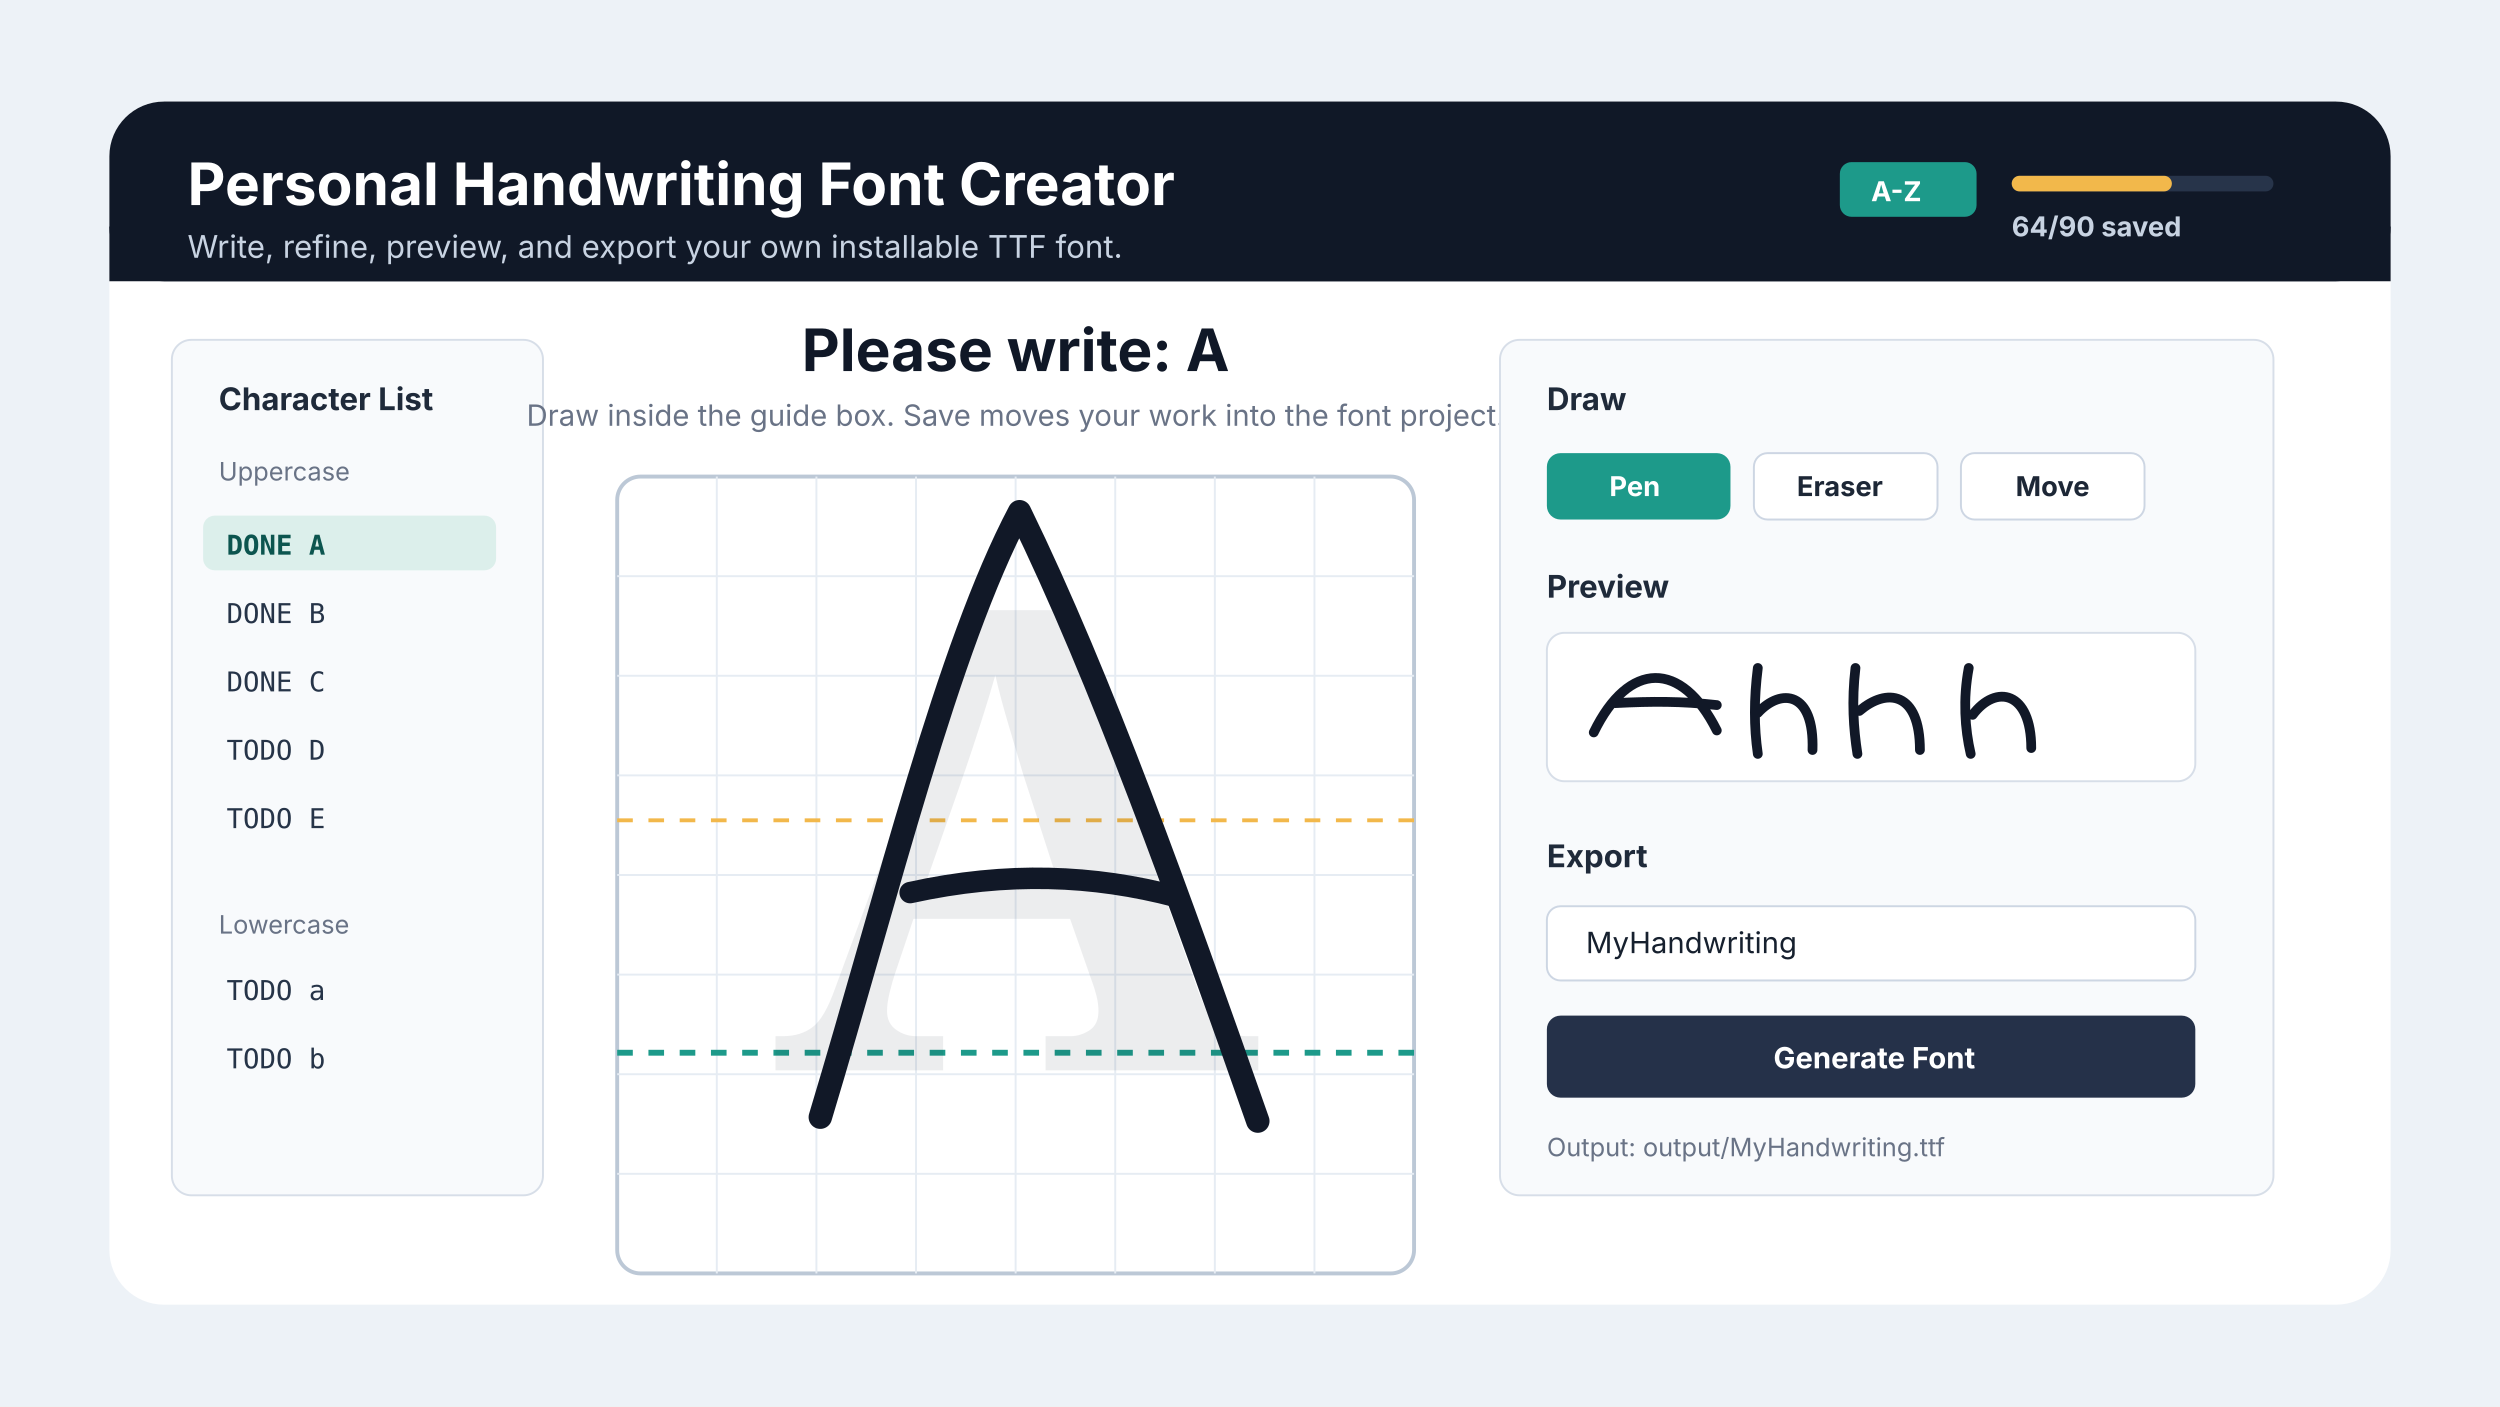
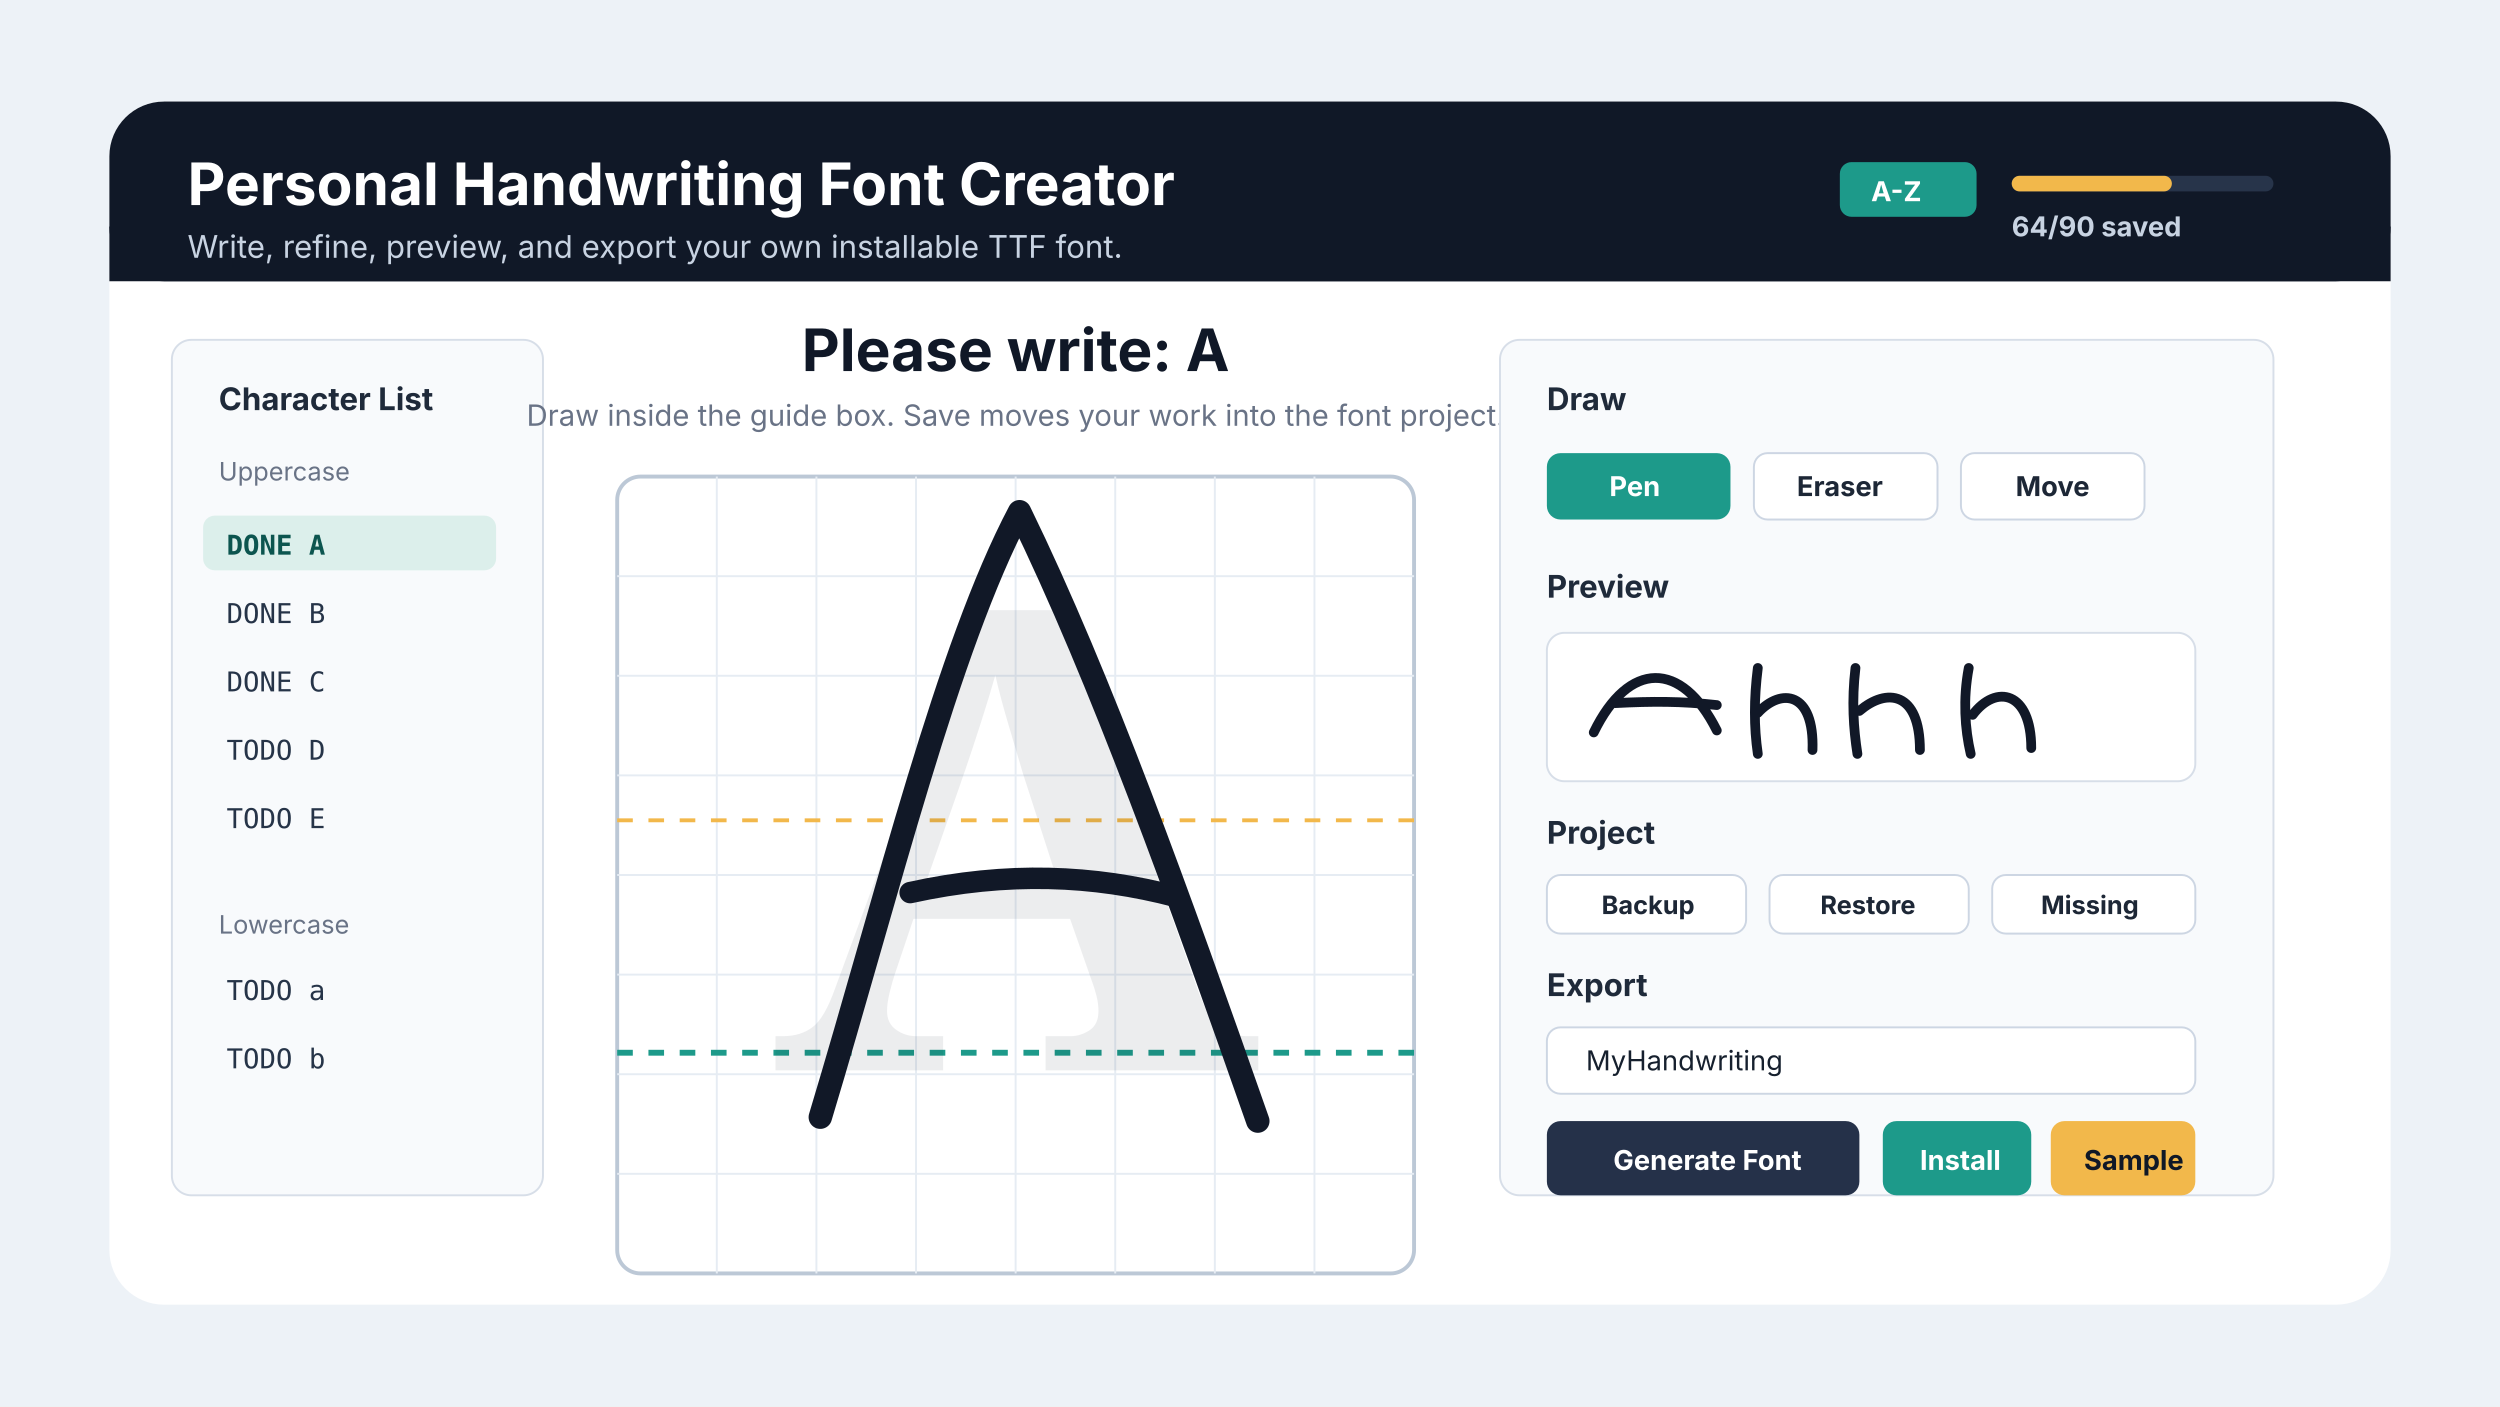
<svg xmlns="http://www.w3.org/2000/svg" width="1280" height="720" viewBox="0 0 1280 720" fill="none">
  <rect width="1280" height="720" fill="#EDF2F7" />
  <rect x="56" y="52" width="1168" height="616" rx="28" fill="#FFFFFF" />
  <rect x="56" y="52" width="1168" height="92" rx="28" fill="#101827" />
  <path d="M56 116H1224V144H56V116Z" fill="#101827" />
  <text x="96" y="105" font-family="Inter, Arial, sans-serif" font-size="30" font-weight="700" fill="#FFFFFF">Personal Handwriting Font Creator</text>
  <text x="96" y="132" font-family="Inter, Arial, sans-serif" font-size="16" fill="#C8D3E2">Write, refine, preview, and export your own installable TTF font.</text>
  <rect x="942" y="83" width="70" height="28" rx="6" fill="#1D9A8A" />
  <text x="958" y="103" font-family="Inter, Arial, sans-serif" font-size="14" font-weight="700" fill="#FFFFFF">A-Z</text>
  <rect x="1030" y="90" width="134" height="8" rx="4" fill="#27344A" />
  <rect x="1030" y="90" width="82" height="8" rx="4" fill="#F2B84B" />
  <text x="1030" y="121" font-family="Inter, Arial, sans-serif" font-size="14" font-weight="700" fill="#C8D3E2">64/90 saved</text>
  <rect x="88" y="174" width="190" height="438" rx="10" fill="#F8FAFC" stroke="#D7DEE8" />
  <text x="112" y="210" font-family="Inter, Arial, sans-serif" font-size="16" font-weight="700" fill="#1F2A3A">Character List</text>
  <text x="112" y="246" font-family="Inter, Arial, sans-serif" font-size="13" fill="#697386">Uppercase</text>
  <rect x="104" y="264" width="150" height="28" rx="6" fill="#DCEFEB" />
  <text x="116" y="284" font-family="JetBrains Mono, Menlo, monospace" font-size="14" font-weight="700" fill="#0C554F">DONE  A</text>
  <text x="116" y="319" font-family="JetBrains Mono, Menlo, monospace" font-size="14" fill="#263448">DONE  B</text>
  <text x="116" y="354" font-family="JetBrains Mono, Menlo, monospace" font-size="14" fill="#263448">DONE  C</text>
  <text x="116" y="389" font-family="JetBrains Mono, Menlo, monospace" font-size="14" fill="#263448">TODO  D</text>
  <text x="116" y="424" font-family="JetBrains Mono, Menlo, monospace" font-size="14" fill="#263448">TODO  E</text>
  <text x="112" y="478" font-family="Inter, Arial, sans-serif" font-size="13" fill="#697386">Lowercase</text>
  <text x="116" y="512" font-family="JetBrains Mono, Menlo, monospace" font-size="14" fill="#263448">TODO  a</text>
  <text x="116" y="547" font-family="JetBrains Mono, Menlo, monospace" font-size="14" fill="#263448">TODO  b</text>
  <text x="520" y="190" text-anchor="middle" font-family="Inter, Arial, sans-serif" font-size="30" font-weight="700" fill="#101827">Please write: A</text>
  <text x="520" y="218" text-anchor="middle" font-family="Inter, Arial, sans-serif" font-size="15" fill="#697386">Draw inside the guide box. Save moves your work into the font project.</text>
  <rect x="316" y="244" width="408" height="408" rx="12" fill="#FFFFFF" stroke="#BCC8D6" stroke-width="2" />
  <g stroke="#E6ECF3" stroke-width="1">
    <path d="M367 244V652" />
    <path d="M418 244V652" />
    <path d="M469 244V652" />
    <path d="M520 244V652" />
    <path d="M571 244V652" />
    <path d="M622 244V652" />
    <path d="M673 244V652" />
    <path d="M316 295H724" />
    <path d="M316 346H724" />
    <path d="M316 397H724" />
    <path d="M316 448H724" />
    <path d="M316 499H724" />
    <path d="M316 550H724" />
    <path d="M316 601H724" />
  </g>
  <path d="M316 539H724" stroke="#1D9A8A" stroke-width="3" stroke-dasharray="8 8" />
  <path d="M316 420H724" stroke="#F2B84B" stroke-width="2" stroke-dasharray="8 8" />
  <text x="520" y="548" text-anchor="middle" font-family="Georgia, serif" font-size="330" font-weight="700" fill="#101827" opacity="0.08">A</text>
  <path d="M420 572 C455 456,485 332,522 262 C564 348,604 460,644 574" stroke="#111827" stroke-width="12" stroke-linecap="round" stroke-linejoin="round" />
  <path d="M466 457 C516 446,560 448,602 459" stroke="#111827" stroke-width="11" stroke-linecap="round" />
  <rect x="768" y="174" width="396" height="438" rx="10" fill="#F8FAFC" stroke="#D7DEE8" />
  <text x="792" y="210" font-family="Inter, Arial, sans-serif" font-size="16" font-weight="700" fill="#1F2A3A">Draw</text>
  <rect x="792" y="232" width="94" height="34" rx="7" fill="#1D9A8A" />
  <text x="824" y="254" font-family="Inter, Arial, sans-serif" font-size="14" font-weight="700" fill="#FFFFFF">Pen</text>
  <rect x="898" y="232" width="94" height="34" rx="7" fill="#FFFFFF" stroke="#CDD6E3" />
  <text x="920" y="254" font-family="Inter, Arial, sans-serif" font-size="14" font-weight="700" fill="#1D2736">Eraser</text>
  <rect x="1004" y="232" width="94" height="34" rx="7" fill="#FFFFFF" stroke="#CDD6E3" />
  <text x="1032" y="254" font-family="Inter, Arial, sans-serif" font-size="14" font-weight="700" fill="#1D2736">Move</text>
  <text x="792" y="306" font-family="Inter, Arial, sans-serif" font-size="16" font-weight="700" fill="#1F2A3A">Preview</text>
  <rect x="792" y="324" width="332" height="76" rx="9" fill="#FFFFFF" stroke="#D7DEE8" />
  <path d="M816 375 C834 338,861 338,879 374 M827 360 C846 359,861 359,879 361" stroke="#111827" stroke-width="5" stroke-linecap="round" />
  <path d="M900 342 C898 358,898 372,900 386 M900 365 C912 352,929 354,928 384" stroke="#111827" stroke-width="5" stroke-linecap="round" />
  <path d="M950 342 C948 359,949 373,951 386 M952 364 C966 352,983 354,983 384" stroke="#111827" stroke-width="5" stroke-linecap="round" />
  <path d="M1008 342 C1005 358,1006 373,1009 386 M1010 366 C1022 350,1040 354,1040 383" stroke="#111827" stroke-width="5" stroke-linecap="round" />
-   <text x="792" y="444" font-family="Inter, Arial, sans-serif" font-size="16" font-weight="700" fill="#1F2A3A">Export</text>
-   <rect x="792" y="464" width="332" height="38" rx="7" fill="#FFFFFF" stroke="#CDD6E3" />
-   <text x="812" y="488" font-family="Inter, Arial, sans-serif" font-size="15" fill="#16202E">MyHandwriting</text>
-   <rect x="792" y="520" width="332" height="42" rx="7" fill="#253149" />
-   <text x="908" y="547" font-family="Inter, Arial, sans-serif" font-size="15" font-weight="700" fill="#FFFFFF">Generate Font</text>
-   <text x="792" y="592" font-family="Inter, Arial, sans-serif" font-size="13" fill="#697386">Output: output/MyHandwriting.ttf</text>
+   <text x="792" y="432" font-family="Inter, Arial, sans-serif" font-size="16" font-weight="700" fill="#1F2A3A">Project</text>
+   <rect x="792" y="448" width="102" height="30" rx="7" fill="#FFFFFF" stroke="#CDD6E3" />
+   <text x="820" y="468" font-family="Inter, Arial, sans-serif" font-size="13" font-weight="700" fill="#1D2736">Backup</text>
+   <rect x="906" y="448" width="102" height="30" rx="7" fill="#FFFFFF" stroke="#CDD6E3" />
+   <text x="932" y="468" font-family="Inter, Arial, sans-serif" font-size="13" font-weight="700" fill="#1D2736">Restore</text>
+   <rect x="1020" y="448" width="104" height="30" rx="7" fill="#FFFFFF" stroke="#CDD6E3" />
+   <text x="1045" y="468" font-family="Inter, Arial, sans-serif" font-size="13" font-weight="700" fill="#1D2736">Missing</text>
+   <text x="792" y="510" font-family="Inter, Arial, sans-serif" font-size="16" font-weight="700" fill="#1F2A3A">Export</text>
+   <rect x="792" y="526" width="332" height="34" rx="7" fill="#FFFFFF" stroke="#CDD6E3" />
+   <text x="812" y="548" font-family="Inter, Arial, sans-serif" font-size="14" fill="#16202E">MyHandwriting</text>
+   <rect x="792" y="574" width="160" height="38" rx="7" fill="#253149" />
+   <text x="826" y="599" font-family="Inter, Arial, sans-serif" font-size="14" font-weight="700" fill="#FFFFFF">Generate Font</text>
+   <rect x="964" y="574" width="76" height="38" rx="7" fill="#1D9A8A" />
+   <text x="983" y="599" font-family="Inter, Arial, sans-serif" font-size="14" font-weight="700" fill="#FFFFFF">Install</text>
+   <rect x="1050" y="574" width="74" height="38" rx="7" fill="#F2B84B" />
+   <text x="1067" y="599" font-family="Inter, Arial, sans-serif" font-size="14" font-weight="700" fill="#101827">Sample</text>
</svg>
